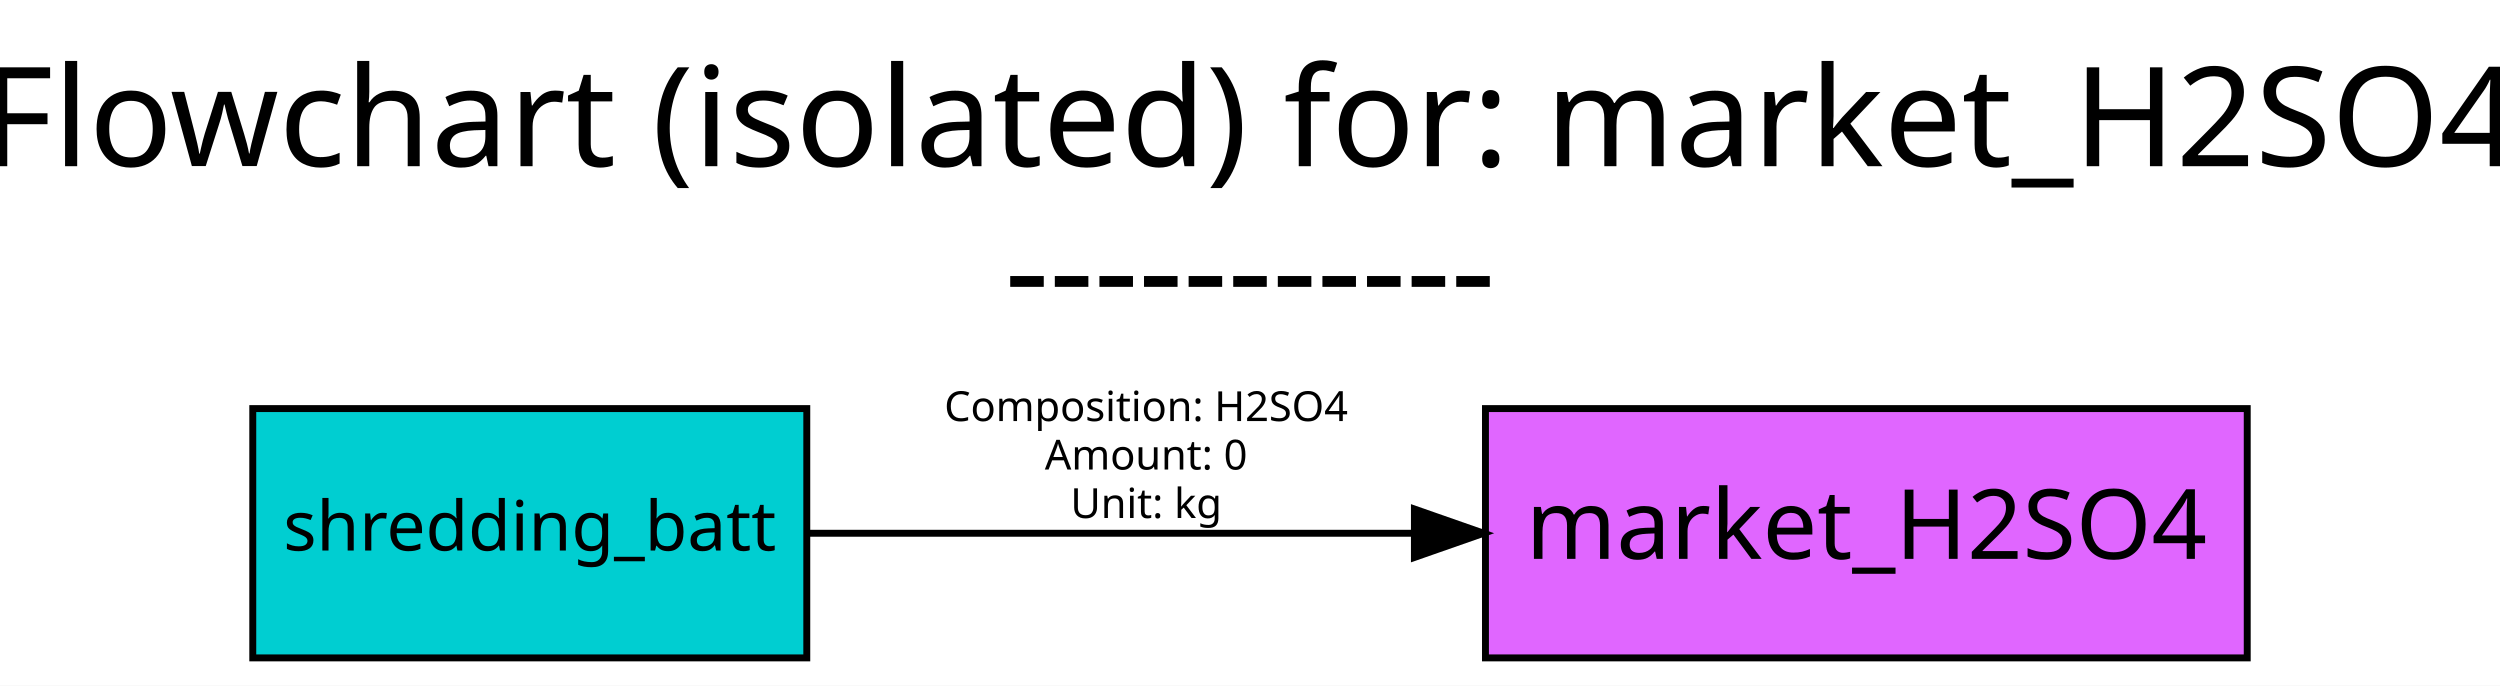
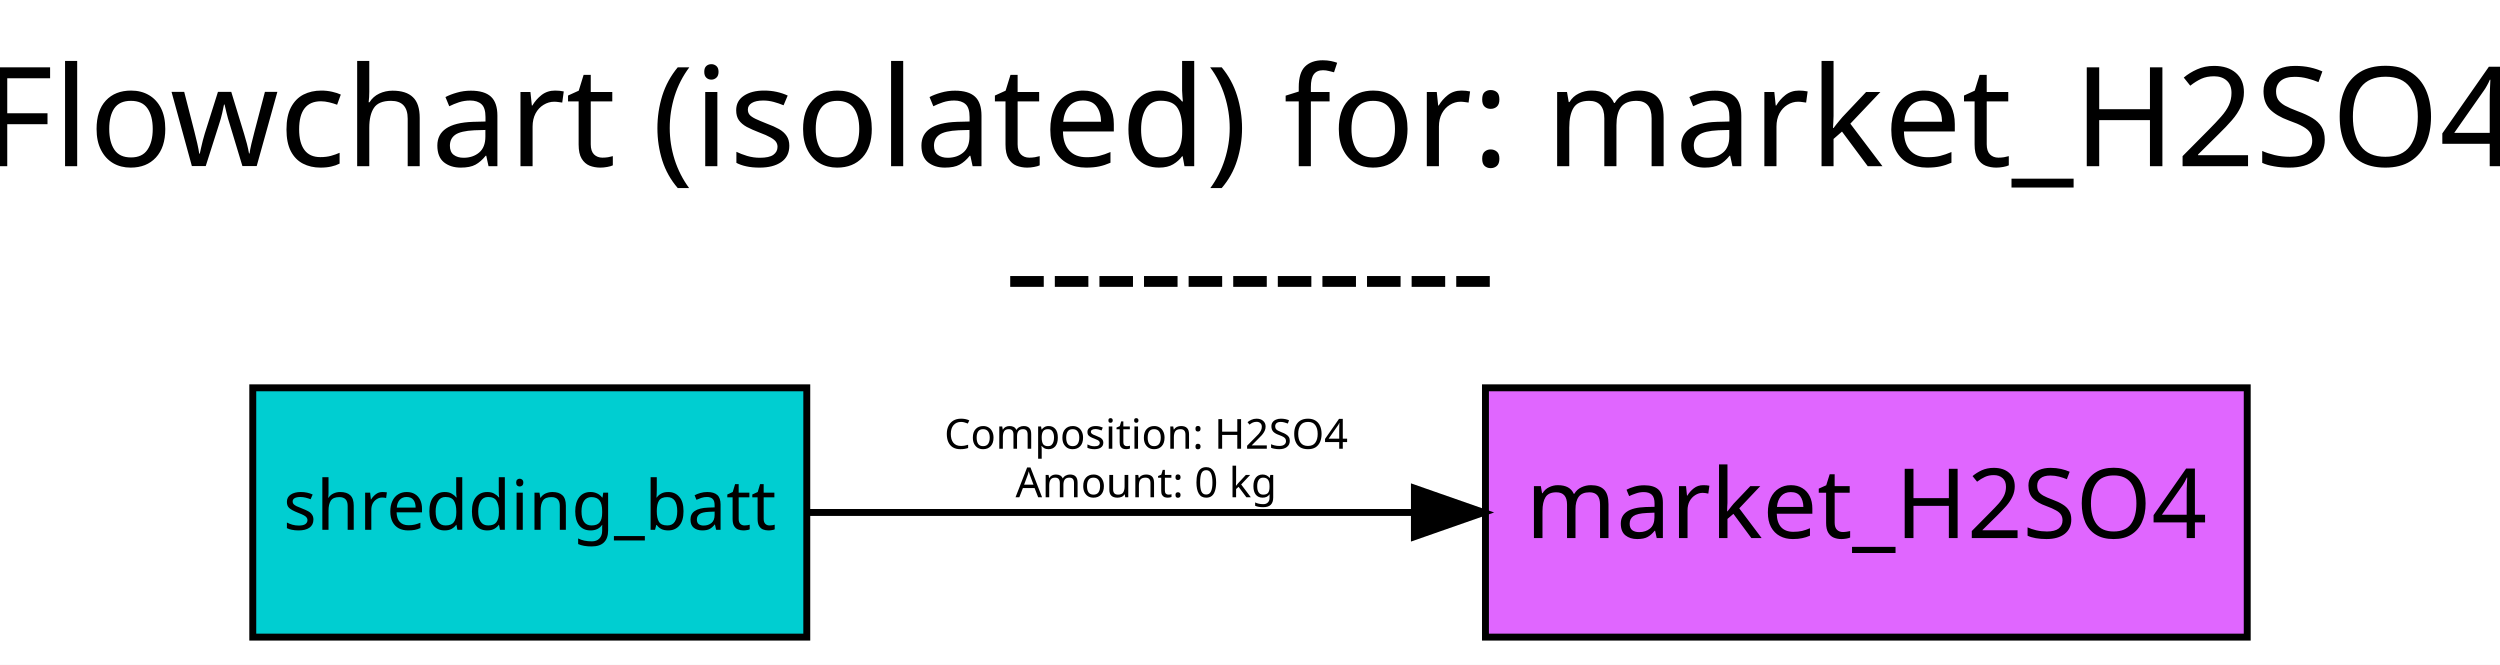
- <svg xmlns="http://www.w3.org/2000/svg" width="361pt" height="99pt" viewBox="0.00 0.00 361.00 99.00">
-   <g id="graph0" class="graph" transform="scale(1 1) rotate(0) translate(4 95)">
-     <polygon fill="white" stroke="transparent" points="-4,4 -4,-95 357,-95 357,4 -4,4" />
-     <text text-anchor="middle" x="176.5" y="-71" font-family="Cabin" font-size="20.00">Flowchart (isolated) for: market_H2SO4</text>
-     <text text-anchor="middle" x="176.5" y="-49" font-family="Cabin" font-size="20.00">-----------</text>
+ <svg xmlns="http://www.w3.org/2000/svg" width="361pt" height="96pt" viewBox="0.00 0.00 361.00 96.00">
+   <g id="graph0" class="graph" transform="scale(1 1) rotate(0) translate(4 92)">
+     <polygon fill="white" stroke="transparent" points="-4,4 -4,-92 357,-92 357,4 -4,4" />
+     <text text-anchor="middle" x="176.5" y="-68" font-family="Cabin" font-size="20.00">Flowchart (isolated) for: market_H2SO4</text>
+     <text text-anchor="middle" x="176.5" y="-46" font-family="Cabin" font-size="20.00">-----------</text>
    <g id="node1" class="node">
      <polygon fill="#e066ff" stroke="black" points="320.5,-36 210.5,-36 210.5,0 320.5,0 320.5,-36" />
      <text text-anchor="middle" x="265.5" y="-14.3" font-family="Cabin" font-size="14.00">market_H2SO4</text>
    </g>
    <g id="node2" class="node">
      <polygon fill="darkturquoise" stroke="black" points="112.5,-36 32.5,-36 32.5,0 112.5,0 112.5,-36" />
      <text text-anchor="middle" x="72.5" y="-15.5" font-family="Cabin" font-size="10.00">shredding_batt</text>
    </g>
    <g id="edge1" class="edge">
      <path fill="none" stroke="black" d="M112.61,-18C137.8,-18 171.14,-18 200.17,-18" />
      <polygon fill="black" stroke="black" points="200.24,-21.5 210.24,-18 200.24,-14.5 200.24,-21.5" />
-       <text text-anchor="middle" x="161.5" y="-34.2" font-family="Cabin" font-size="6.00">Composition: H2SO4</text>
-       <text text-anchor="middle" x="161.5" y="-27.2" font-family="Cabin" font-size="6.00">Amount: 0 </text>
-       <text text-anchor="middle" x="161.5" y="-20.2" font-family="Cabin" font-size="6.00">Unit: kg</text>
+       <text text-anchor="middle" x="161.5" y="-27.2" font-family="Cabin" font-size="6.00">Composition: H2SO4</text>
+       <text text-anchor="middle" x="161.5" y="-20.2" font-family="Cabin" font-size="6.00">Amount: 0 kg</text>
    </g>
  </g>
</svg>
